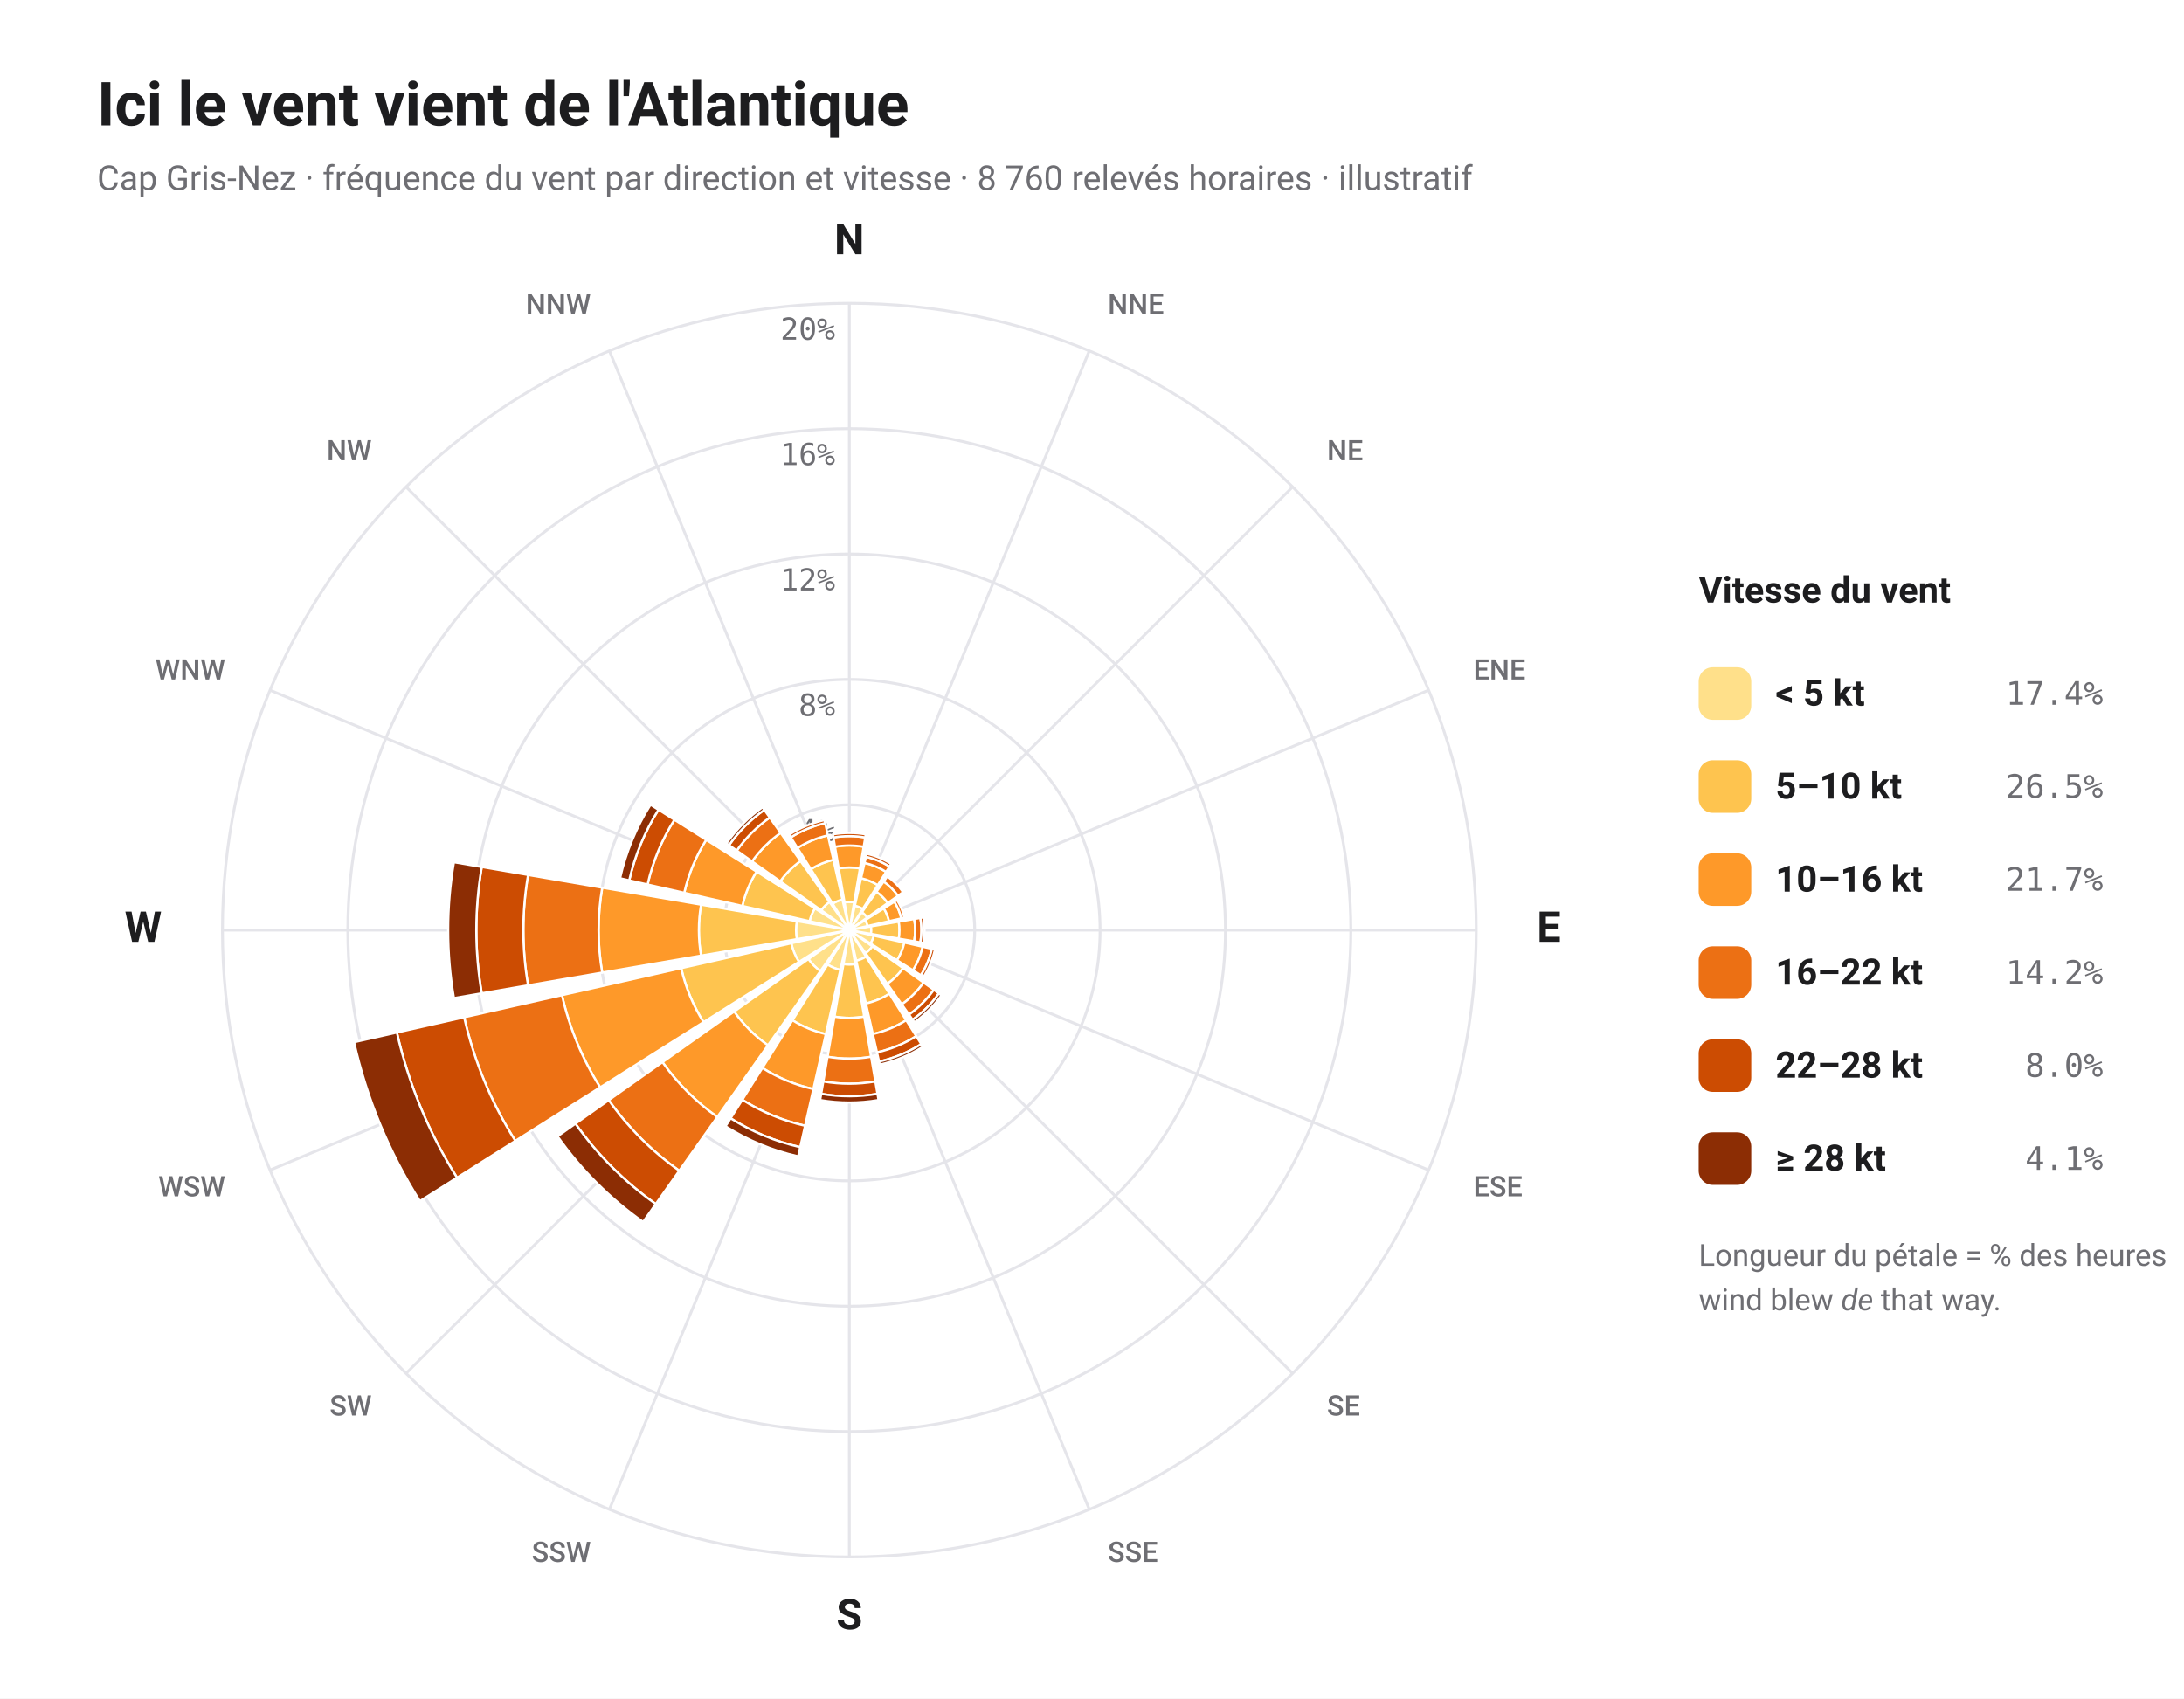
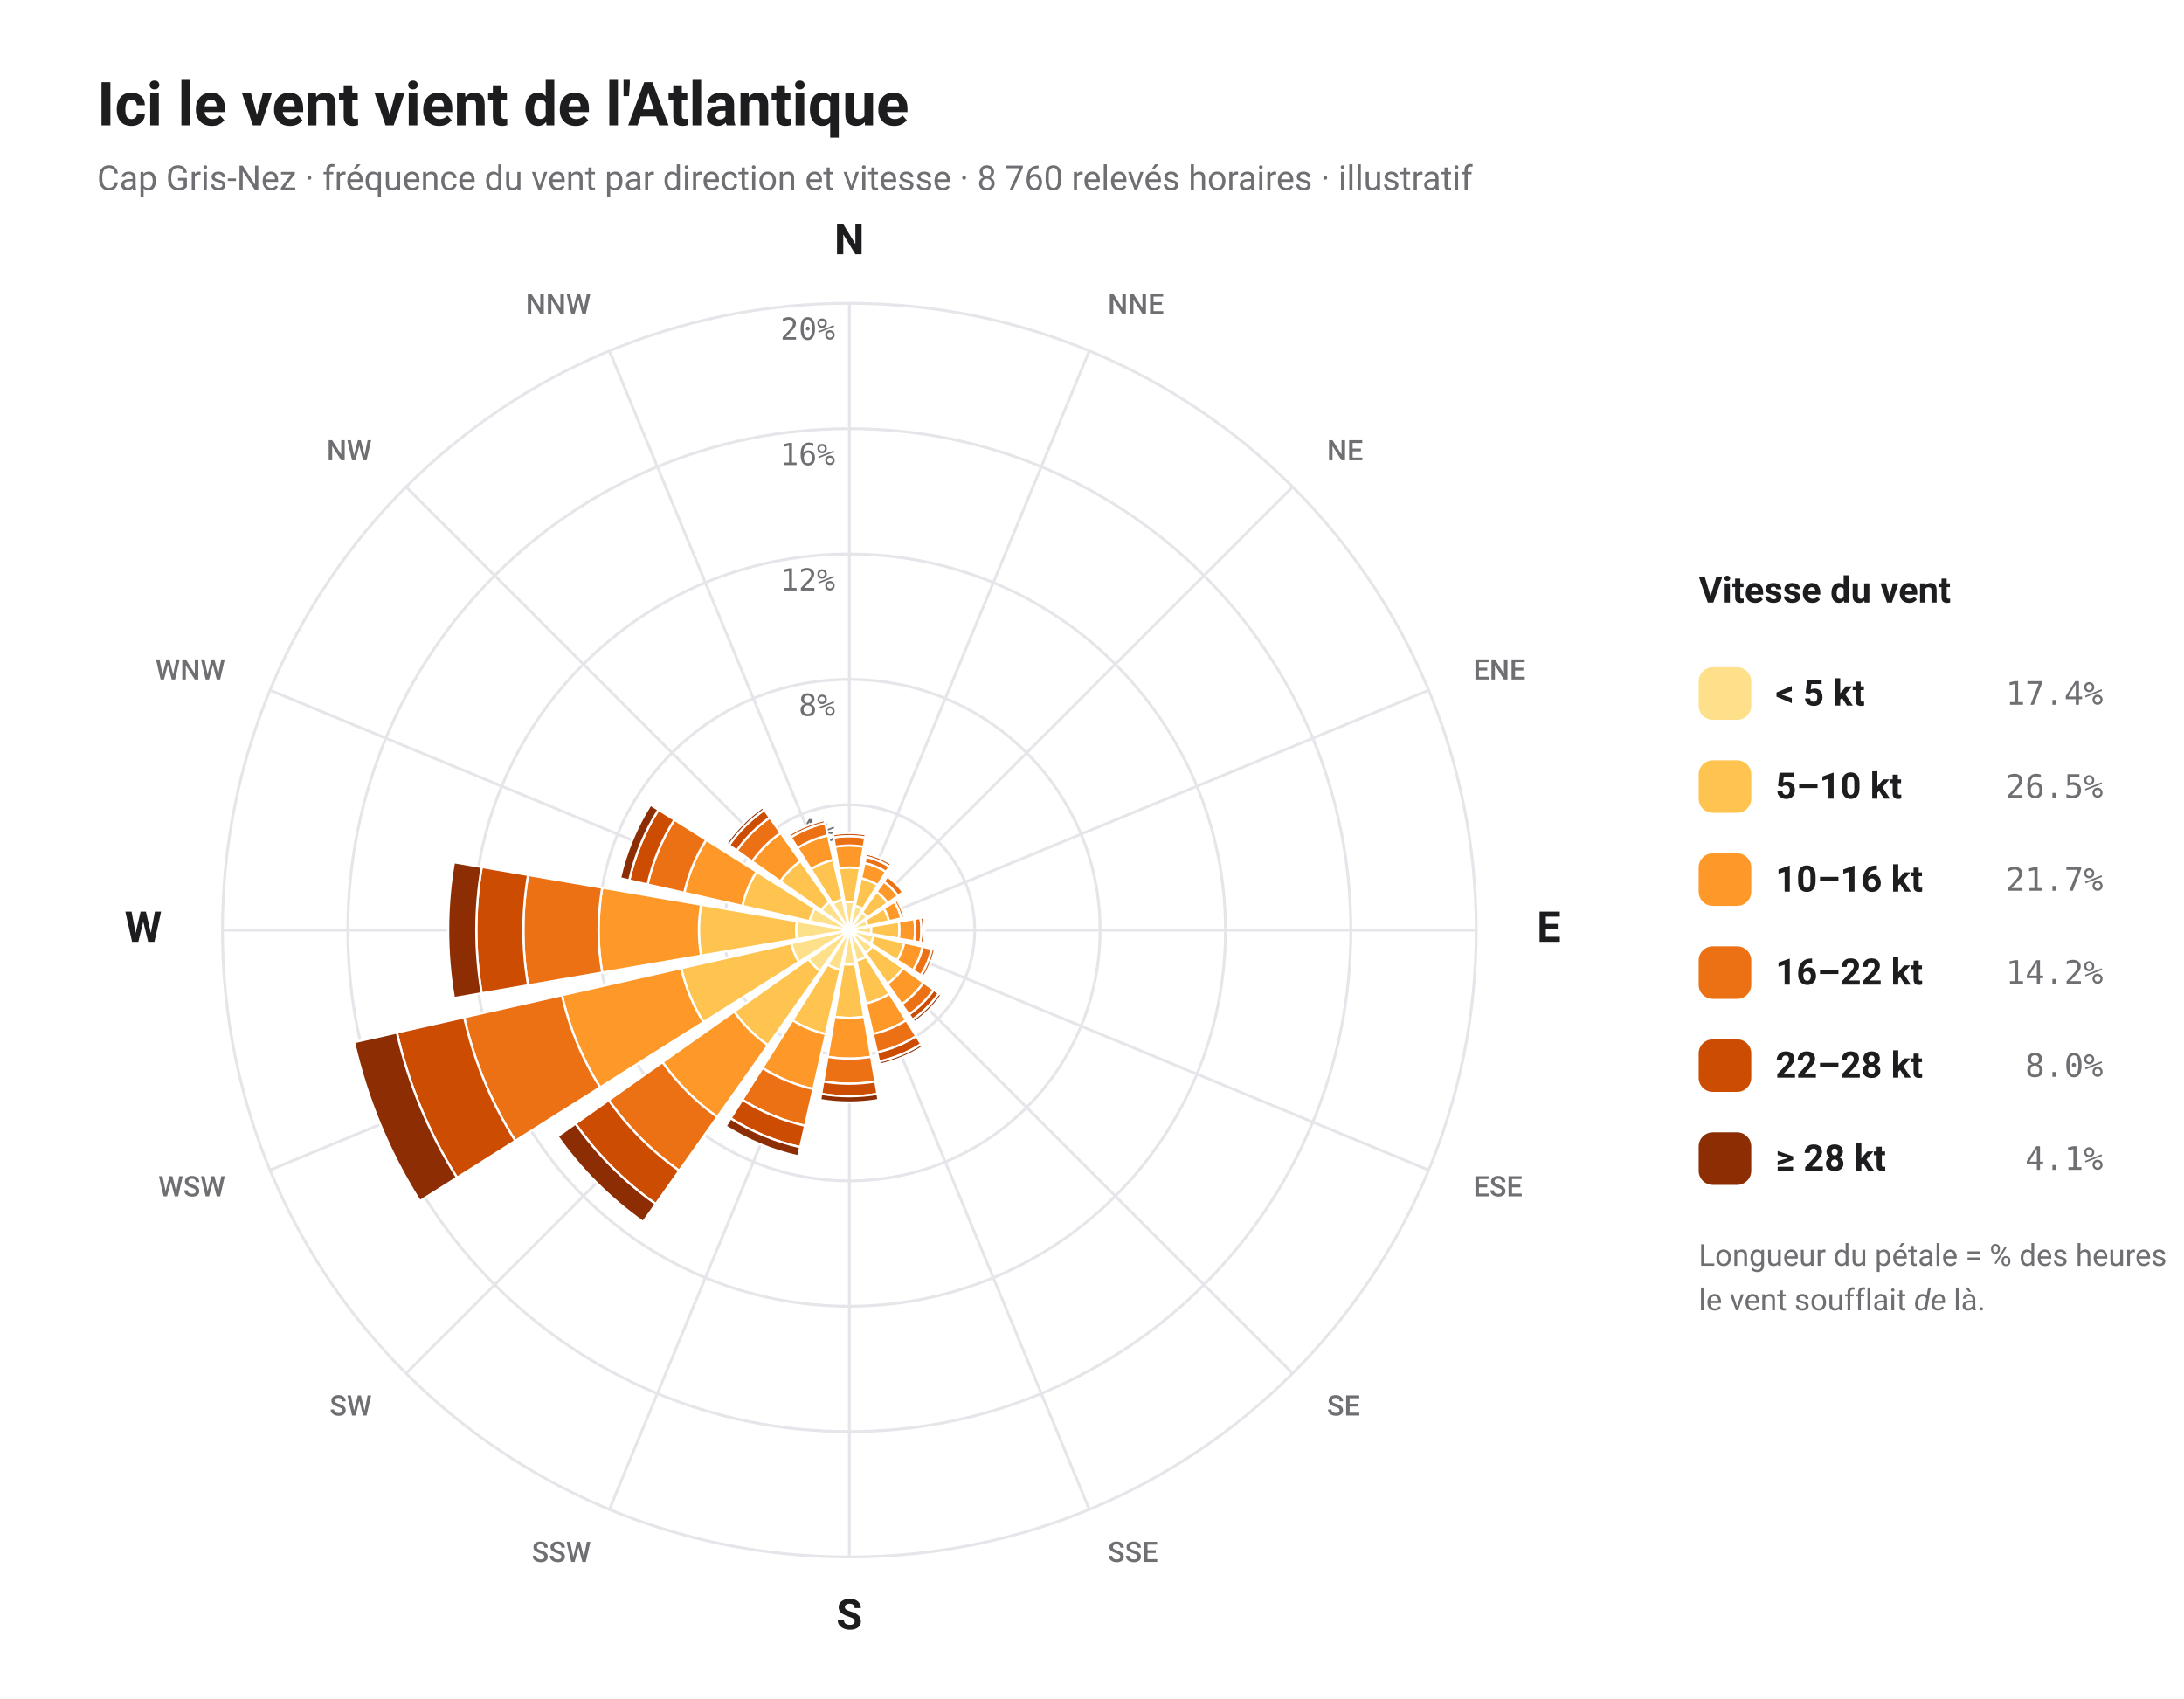
<svg xmlns="http://www.w3.org/2000/svg" width="1080" height="840" viewBox="0 0 1080 840" font-family="Roboto, system-ui, sans-serif" role="img" aria-labelledby="wr-title wr-desc">
  <style>
.wedge { transition: opacity .18s ease; }
svg:hover .band, svg:focus-within .band { opacity: .18; }
svg:has(.band-5-kt:hover) .band-5-kt, svg:has(.band-5-kt:focus) .band-5-kt { opacity: 1; }
svg:has(.band-5-10-kt:hover) .band-5-10-kt, svg:has(.band-5-10-kt:focus) .band-5-10-kt { opacity: 1; }
svg:has(.band-10-16-kt:hover) .band-10-16-kt, svg:has(.band-10-16-kt:focus) .band-10-16-kt { opacity: 1; }
svg:has(.band-16-22-kt:hover) .band-16-22-kt, svg:has(.band-16-22-kt:focus) .band-16-22-kt { opacity: 1; }
svg:has(.band-22-28-kt:hover) .band-22-28-kt, svg:has(.band-22-28-kt:focus) .band-22-28-kt { opacity: 1; }
svg:has(.band-28-kt:hover) .band-28-kt, svg:has(.band-28-kt:focus) .band-28-kt { opacity: 1; }
.legend-row { cursor: pointer; }
.legend-row:focus { outline: 3px solid #0A4DA0; outline-offset: 2px; }
@media (prefers-reduced-motion: reduce) { .wedge { transition: none; } }
</style>
  <rect width="1080" height="840" fill="#FFFFFF" />
  <text x="48" y="62" font-size="30" font-weight="700" fill="#1D1D1F">Ici le vent vient de l'Atlantique</text>
  <text x="48" y="94" font-size="17" fill="#6E6E73">Cap Gris-Nez · fréquence du vent par direction et vitesse · 8 760 relevés horaires · illustratif</text>
  <g>
    <circle cx="420.0" cy="460.0" r="62.00" fill="none" stroke="#E5E5EA" stroke-width="1.4" />
    <text x="413.0" y="416.0" font-size="15" font-family="Roboto Mono, monospace" fill="#6E6E73" text-anchor="end">4%</text>
    <circle cx="420.0" cy="460.0" r="124.00" fill="none" stroke="#E5E5EA" stroke-width="1.4" />
    <text x="413.0" y="354.0" font-size="15" font-family="Roboto Mono, monospace" fill="#6E6E73" text-anchor="end">8%</text>
    <circle cx="420.0" cy="460.0" r="186.00" fill="none" stroke="#E5E5EA" stroke-width="1.4" />
    <text x="413.0" y="292.0" font-size="15" font-family="Roboto Mono, monospace" fill="#6E6E73" text-anchor="end">12%</text>
    <circle cx="420.0" cy="460.0" r="248.00" fill="none" stroke="#E5E5EA" stroke-width="1.4" />
    <text x="413.0" y="230.0" font-size="15" font-family="Roboto Mono, monospace" fill="#6E6E73" text-anchor="end">16%</text>
    <circle cx="420.0" cy="460.0" r="310.00" fill="none" stroke="#E5E5EA" stroke-width="1.4" />
    <text x="413.0" y="168.0" font-size="15" font-family="Roboto Mono, monospace" fill="#6E6E73" text-anchor="end">20%</text>
  </g>
  <g>
    <line x1="420.0" y1="460.0" x2="420.00" y2="150.00" stroke="#E5E5EA" stroke-width="1.4" />
    <line x1="420.0" y1="460.0" x2="538.63" y2="173.60" stroke="#E5E5EA" stroke-width="1.4" />
    <line x1="420.0" y1="460.0" x2="639.20" y2="240.80" stroke="#E5E5EA" stroke-width="1.4" />
    <line x1="420.0" y1="460.0" x2="706.40" y2="341.37" stroke="#E5E5EA" stroke-width="1.4" />
    <line x1="420.0" y1="460.0" x2="730.00" y2="460.00" stroke="#E5E5EA" stroke-width="1.4" />
    <line x1="420.0" y1="460.0" x2="706.40" y2="578.63" stroke="#E5E5EA" stroke-width="1.4" />
    <line x1="420.0" y1="460.0" x2="639.20" y2="679.20" stroke="#E5E5EA" stroke-width="1.4" />
    <line x1="420.0" y1="460.0" x2="538.63" y2="746.40" stroke="#E5E5EA" stroke-width="1.4" />
    <line x1="420.0" y1="460.0" x2="420.00" y2="770.00" stroke="#E5E5EA" stroke-width="1.4" />
    <line x1="420.0" y1="460.0" x2="301.37" y2="746.40" stroke="#E5E5EA" stroke-width="1.4" />
    <line x1="420.0" y1="460.0" x2="200.80" y2="679.20" stroke="#E5E5EA" stroke-width="1.4" />
    <line x1="420.0" y1="460.0" x2="133.60" y2="578.63" stroke="#E5E5EA" stroke-width="1.4" />
    <line x1="420.0" y1="460.0" x2="110.00" y2="460.00" stroke="#E5E5EA" stroke-width="1.4" />
    <line x1="420.0" y1="460.0" x2="133.60" y2="341.37" stroke="#E5E5EA" stroke-width="1.4" />
    <line x1="420.0" y1="460.0" x2="200.80" y2="240.80" stroke="#E5E5EA" stroke-width="1.4" />
    <line x1="420.0" y1="460.0" x2="301.37" y2="173.60" stroke="#E5E5EA" stroke-width="1.4" />
    <text x="420.0" y="120.0" font-size="21" font-weight="700" fill="#1D1D1F" text-anchor="middle" dominant-baseline="middle">N</text>
    <text x="547.8" y="151.4" font-size="14" font-weight="500" fill="#6E6E73" text-anchor="start" dominant-baseline="middle">NNE</text>
    <text x="656.2" y="223.8" font-size="14" font-weight="500" fill="#6E6E73" text-anchor="start" dominant-baseline="middle">NE</text>
    <text x="728.6" y="332.2" font-size="14" font-weight="500" fill="#6E6E73" text-anchor="start" dominant-baseline="middle">ENE</text>
    <text x="760.0" y="460.0" font-size="21" font-weight="700" fill="#1D1D1F" text-anchor="start" dominant-baseline="middle">E</text>
    <text x="728.6" y="587.8" font-size="14" font-weight="500" fill="#6E6E73" text-anchor="start" dominant-baseline="middle">ESE</text>
    <text x="656.2" y="696.2" font-size="14" font-weight="500" fill="#6E6E73" text-anchor="start" dominant-baseline="middle">SE</text>
    <text x="547.8" y="768.6" font-size="14" font-weight="500" fill="#6E6E73" text-anchor="start" dominant-baseline="middle">SSE</text>
    <text x="420.0" y="800.0" font-size="21" font-weight="700" fill="#1D1D1F" text-anchor="middle" dominant-baseline="middle">S</text>
    <text x="292.2" y="768.6" font-size="14" font-weight="500" fill="#6E6E73" text-anchor="end" dominant-baseline="middle">SSW</text>
    <text x="183.8" y="696.2" font-size="14" font-weight="500" fill="#6E6E73" text-anchor="end" dominant-baseline="middle">SW</text>
    <text x="111.4" y="587.8" font-size="14" font-weight="500" fill="#6E6E73" text-anchor="end" dominant-baseline="middle">WSW</text>
    <text x="80.0" y="460.0" font-size="21" font-weight="700" fill="#1D1D1F" text-anchor="end" dominant-baseline="middle">W</text>
    <text x="111.4" y="332.2" font-size="14" font-weight="500" fill="#6E6E73" text-anchor="end" dominant-baseline="middle">WNW</text>
    <text x="183.8" y="223.8" font-size="14" font-weight="500" fill="#6E6E73" text-anchor="end" dominant-baseline="middle">NW</text>
    <text x="292.2" y="151.4" font-size="14" font-weight="500" fill="#6E6E73" text-anchor="end" dominant-baseline="middle">NNW</text>
  </g>
  <g class="band band-5-kt">
    <path class="wedge band-5-kt" tabindex="0" role="listitem" d="M 417.64 446.25 A 13.95 13.95 0 0 1 422.36 446.25 L 420.00 460.00 A 0.00 0.00 0 0 0 420.00 460.00 Z" fill="#FFE08A" stroke="#FFFFFF" stroke-width="1.1" stroke-linejoin="round" />
    <path class="wedge band-5-kt" tabindex="0" role="listitem" d="M 422.74 447.91 A 12.40 12.40 0 0 1 426.62 449.51 L 420.00 460.00 A 0.00 0.00 0 0 0 420.00 460.00 Z" fill="#FFE08A" stroke="#FFFFFF" stroke-width="1.1" stroke-linejoin="round" />
    <path class="wedge band-5-kt" tabindex="0" role="listitem" d="M 426.26 451.14 A 10.85 10.85 0 0 1 428.86 453.74 L 420.00 460.00 A 0.00 0.00 0 0 0 420.00 460.00 Z" fill="#FFE08A" stroke="#FFFFFF" stroke-width="1.1" stroke-linejoin="round" />
    <path class="wedge band-5-kt" tabindex="0" role="listitem" d="M 427.87 455.04 A 9.30 9.30 0 0 1 429.07 457.95 L 420.00 460.00 A 0.00 0.00 0 0 0 420.00 460.00 Z" fill="#FFE08A" stroke="#FFFFFF" stroke-width="1.1" stroke-linejoin="round" />
    <path class="wedge band-5-kt" tabindex="0" role="listitem" d="M 430.69 458.16 A 10.85 10.85 0 0 1 430.69 461.84 L 420.00 460.00 A 0.00 0.00 0 0 0 420.00 460.00 Z" fill="#FFE08A" stroke="#FFFFFF" stroke-width="1.1" stroke-linejoin="round" />
    <path class="wedge band-5-kt" tabindex="0" role="listitem" d="M 432.09 462.74 A 12.40 12.40 0 0 1 430.49 466.62 L 420.00 460.00 A 0.00 0.00 0 0 0 420.00 460.00 Z" fill="#FFE08A" stroke="#FFFFFF" stroke-width="1.1" stroke-linejoin="round" />
    <path class="wedge band-5-kt" tabindex="0" role="listitem" d="M 431.39 468.05 A 13.95 13.95 0 0 1 428.05 471.39 L 420.00 460.00 A 0.00 0.00 0 0 0 420.00 460.00 Z" fill="#FFE08A" stroke="#FFFFFF" stroke-width="1.1" stroke-linejoin="round" />
    <path class="wedge band-5-kt" tabindex="0" role="listitem" d="M 428.27 473.11 A 15.50 15.50 0 0 1 423.42 475.12 L 420.00 460.00 A 0.00 0.00 0 0 0 420.00 460.00 Z" fill="#FFE08A" stroke="#FFFFFF" stroke-width="1.1" stroke-linejoin="round" />
    <path class="wedge band-5-kt" tabindex="0" role="listitem" d="M 422.89 476.80 A 17.05 17.05 0 0 1 417.11 476.80 L 420.00 460.00 A 0.00 0.00 0 0 0 420.00 460.00 Z" fill="#FFE08A" stroke="#FFFFFF" stroke-width="1.1" stroke-linejoin="round" />
    <path class="wedge band-5-kt" tabindex="0" role="listitem" d="M 415.55 479.65 A 20.15 20.15 0 0 1 409.25 477.04 L 420.00 460.00 A 0.00 0.00 0 0 0 420.00 460.00 Z" fill="#FFE08A" stroke="#FFFFFF" stroke-width="1.1" stroke-linejoin="round" />
    <path class="wedge band-5-kt" tabindex="0" role="listitem" d="M 405.69 480.25 A 24.80 24.80 0 0 1 399.75 474.31 L 420.00 460.00 A 0.00 0.00 0 0 0 420.00 460.00 Z" fill="#FFE08A" stroke="#FFFFFF" stroke-width="1.1" stroke-linejoin="round" />
    <path class="wedge band-5-kt" tabindex="0" role="listitem" d="M 395.09 475.71 A 29.45 29.45 0 0 1 391.28 466.50 L 420.00 460.00 A 0.00 0.00 0 0 0 420.00 460.00 Z" fill="#FFE08A" stroke="#FFFFFF" stroke-width="1.1" stroke-linejoin="round" />
    <path class="wedge band-5-kt" tabindex="0" role="listitem" d="M 394.03 464.46 A 26.35 26.35 0 0 1 394.03 455.54 L 420.00 460.00 A 0.00 0.00 0 0 0 420.00 460.00 Z" fill="#FFE08A" stroke="#FFFFFF" stroke-width="1.1" stroke-linejoin="round" />
    <path class="wedge band-5-kt" tabindex="0" role="listitem" d="M 400.35 455.55 A 20.15 20.15 0 0 1 402.96 449.25 L 420.00 460.00 A 0.00 0.00 0 0 0 420.00 460.00 Z" fill="#FFE08A" stroke="#FFFFFF" stroke-width="1.1" stroke-linejoin="round" />
    <path class="wedge band-5-kt" tabindex="0" role="listitem" d="M 406.08 450.16 A 17.05 17.05 0 0 1 410.16 446.08 L 420.00 460.00 A 0.00 0.00 0 0 0 420.00 460.00 Z" fill="#FFE08A" stroke="#FFFFFF" stroke-width="1.1" stroke-linejoin="round" />
    <path class="wedge band-5-kt" tabindex="0" role="listitem" d="M 411.73 446.89 A 15.50 15.50 0 0 1 416.58 444.88 L 420.00 460.00 A 0.00 0.00 0 0 0 420.00 460.00 Z" fill="#FFE08A" stroke="#FFFFFF" stroke-width="1.1" stroke-linejoin="round" />
  </g>
  <g class="band band-5-10-kt">
    <path class="wedge band-5-10-kt" tabindex="0" role="listitem" d="M 414.75 429.45 A 31.00 31.00 0 0 1 425.25 429.45 L 422.36 446.25 A 13.95 13.95 0 0 0 417.64 446.25 Z" fill="#FEC44F" stroke="#FFFFFF" stroke-width="1.1" stroke-linejoin="round" />
    <path class="wedge band-5-10-kt" tabindex="0" role="listitem" d="M 425.82 434.30 A 26.35 26.35 0 0 1 434.06 437.72 L 426.62 449.51 A 12.40 12.40 0 0 0 422.74 447.91 Z" fill="#FEC44F" stroke="#FFFFFF" stroke-width="1.1" stroke-linejoin="round" />
    <path class="wedge band-5-10-kt" tabindex="0" role="listitem" d="M 433.42 441.01 A 23.25 23.25 0 0 1 438.99 446.58 L 428.86 453.74 A 10.85 10.85 0 0 0 426.26 451.14 Z" fill="#FEC44F" stroke="#FFFFFF" stroke-width="1.1" stroke-linejoin="round" />
    <path class="wedge band-5-10-kt" tabindex="0" role="listitem" d="M 437.04 449.25 A 20.15 20.15 0 0 1 439.65 455.55 L 429.07 457.95 A 9.30 9.30 0 0 0 427.87 455.04 Z" fill="#FEC44F" stroke="#FFFFFF" stroke-width="1.1" stroke-linejoin="round" />
    <path class="wedge band-5-10-kt" tabindex="0" role="listitem" d="M 444.44 455.80 A 24.80 24.80 0 0 1 444.44 464.20 L 430.69 461.84 A 10.85 10.85 0 0 0 430.69 458.16 Z" fill="#FEC44F" stroke="#FFFFFF" stroke-width="1.1" stroke-linejoin="round" />
    <path class="wedge band-5-10-kt" tabindex="0" role="listitem" d="M 447.21 466.16 A 27.90 27.90 0 0 1 443.60 474.89 L 430.49 466.62 A 12.40 12.40 0 0 0 432.09 462.74 Z" fill="#FEC44F" stroke="#FFFFFF" stroke-width="1.1" stroke-linejoin="round" />
    <path class="wedge band-5-10-kt" tabindex="0" role="listitem" d="M 446.58 478.79 A 32.55 32.55 0 0 1 438.79 486.58 L 428.05 471.39 A 13.95 13.95 0 0 0 431.39 468.05 Z" fill="#FEC44F" stroke="#FFFFFF" stroke-width="1.1" stroke-linejoin="round" />
    <path class="wedge band-5-10-kt" tabindex="0" role="listitem" d="M 439.85 491.46 A 37.20 37.20 0 0 1 428.21 496.28 L 423.42 475.12 A 15.50 15.50 0 0 0 428.27 473.11 Z" fill="#FEC44F" stroke="#FFFFFF" stroke-width="1.1" stroke-linejoin="round" />
    <path class="wedge band-5-10-kt" tabindex="0" role="listitem" d="M 427.35 502.77 A 43.40 43.40 0 0 1 412.65 502.77 L 417.11 476.80 A 17.05 17.05 0 0 0 422.89 476.80 Z" fill="#FEC44F" stroke="#FFFFFF" stroke-width="1.1" stroke-linejoin="round" />
    <path class="wedge band-5-10-kt" tabindex="0" role="listitem" d="M 408.37 511.40 A 52.70 52.70 0 0 1 391.88 504.57 L 409.25 477.04 A 20.15 20.15 0 0 0 415.55 479.65 Z" fill="#FEC44F" stroke="#FFFFFF" stroke-width="1.1" stroke-linejoin="round" />
    <path class="wedge band-5-10-kt" tabindex="0" role="listitem" d="M 379.74 516.96 A 69.75 69.75 0 0 1 363.04 500.26 L 399.75 474.31 A 24.80 24.80 0 0 0 405.69 480.25 Z" fill="#FEC44F" stroke="#FFFFFF" stroke-width="1.1" stroke-linejoin="round" />
    <path class="wedge band-5-10-kt" tabindex="0" role="listitem" d="M 347.90 505.49 A 85.25 85.25 0 0 1 336.85 478.81 L 391.28 466.50 A 29.45 29.45 0 0 0 395.09 475.71 Z" fill="#FEC44F" stroke="#FFFFFF" stroke-width="1.1" stroke-linejoin="round" />
    <path class="wedge band-5-10-kt" tabindex="0" role="listitem" d="M 346.67 472.60 A 74.40 74.40 0 0 1 346.67 447.40 L 394.03 455.54 A 26.35 26.35 0 0 0 394.03 464.46 Z" fill="#FEC44F" stroke="#FFFFFF" stroke-width="1.1" stroke-linejoin="round" />
    <path class="wedge band-5-10-kt" tabindex="0" role="listitem" d="M 367.09 448.03 A 54.25 54.25 0 0 1 374.12 431.05 L 402.96 449.25 A 20.15 20.15 0 0 0 400.35 455.55 Z" fill="#FEC44F" stroke="#FFFFFF" stroke-width="1.1" stroke-linejoin="round" />
    <path class="wedge band-5-10-kt" tabindex="0" role="listitem" d="M 385.82 435.85 A 41.85 41.85 0 0 1 395.85 425.82 L 410.16 446.08 A 17.05 17.05 0 0 0 406.08 450.16 Z" fill="#FEC44F" stroke="#FFFFFF" stroke-width="1.1" stroke-linejoin="round" />
    <path class="wedge band-5-10-kt" tabindex="0" role="listitem" d="M 400.98 429.85 A 35.65 35.65 0 0 1 412.13 425.23 L 416.58 444.88 A 15.50 15.50 0 0 0 411.73 446.89 Z" fill="#FEC44F" stroke="#FFFFFF" stroke-width="1.1" stroke-linejoin="round" />
  </g>
  <g class="band band-10-16-kt">
    <path class="wedge band-10-16-kt" tabindex="0" role="listitem" d="M 412.91 418.75 A 41.85 41.85 0 0 1 427.09 418.75 L 425.25 429.45 A 31.00 31.00 0 0 0 414.75 429.45 Z" fill="#FE9929" stroke="#FFFFFF" stroke-width="1.1" stroke-linejoin="round" />
    <path class="wedge band-10-16-kt" tabindex="0" role="listitem" d="M 427.53 426.74 A 34.10 34.10 0 0 1 438.20 431.16 L 434.06 437.72 A 26.35 26.35 0 0 0 425.82 434.30 Z" fill="#FE9929" stroke="#FFFFFF" stroke-width="1.1" stroke-linejoin="round" />
    <path class="wedge band-10-16-kt" tabindex="0" role="listitem" d="M 437.00 435.95 A 29.45 29.45 0 0 1 444.05 443.00 L 438.99 446.58 A 23.25 23.25 0 0 0 433.42 441.01 Z" fill="#FE9929" stroke="#FFFFFF" stroke-width="1.1" stroke-linejoin="round" />
    <path class="wedge band-10-16-kt" tabindex="0" role="listitem" d="M 442.28 445.94 A 26.35 26.35 0 0 1 445.70 454.18 L 439.65 455.55 A 20.15 20.15 0 0 0 437.04 449.25 Z" fill="#FE9929" stroke="#FFFFFF" stroke-width="1.1" stroke-linejoin="round" />
    <path class="wedge band-10-16-kt" tabindex="0" role="listitem" d="M 452.08 454.49 A 32.55 32.55 0 0 1 452.08 465.51 L 444.44 464.20 A 24.80 24.80 0 0 0 444.44 455.80 Z" fill="#FE9929" stroke="#FFFFFF" stroke-width="1.1" stroke-linejoin="round" />
    <path class="wedge band-10-16-kt" tabindex="0" role="listitem" d="M 456.28 468.21 A 37.20 37.20 0 0 1 451.46 479.85 L 443.60 474.89 A 27.90 27.90 0 0 0 447.21 466.16 Z" fill="#FE9929" stroke="#FFFFFF" stroke-width="1.1" stroke-linejoin="round" />
    <path class="wedge band-10-16-kt" tabindex="0" role="listitem" d="M 456.71 485.94 A 44.95 44.95 0 0 1 445.94 496.71 L 438.79 486.58 A 32.55 32.55 0 0 0 446.58 478.79 Z" fill="#FE9929" stroke="#FFFFFF" stroke-width="1.1" stroke-linejoin="round" />
    <path class="wedge band-10-16-kt" tabindex="0" role="listitem" d="M 448.12 504.57 A 52.70 52.70 0 0 1 431.63 511.40 L 428.21 496.28 A 37.20 37.20 0 0 0 439.85 491.46 Z" fill="#FE9929" stroke="#FFFFFF" stroke-width="1.1" stroke-linejoin="round" />
    <path class="wedge band-10-16-kt" tabindex="0" role="listitem" d="M 430.76 522.63 A 63.55 63.55 0 0 1 409.24 522.63 L 412.65 502.77 A 43.40 43.40 0 0 0 427.35 502.77 Z" fill="#FE9929" stroke="#FFFFFF" stroke-width="1.1" stroke-linejoin="round" />
    <path class="wedge band-10-16-kt" tabindex="0" role="listitem" d="M 402.21 538.61 A 80.60 80.60 0 0 1 376.99 528.17 L 391.88 504.57 A 52.70 52.70 0 0 0 408.37 511.40 Z" fill="#FE9929" stroke="#FFFFFF" stroke-width="1.1" stroke-linejoin="round" />
    <path class="wedge band-10-16-kt" tabindex="0" role="listitem" d="M 354.70 552.40 A 113.15 113.15 0 0 1 327.60 525.30 L 363.04 500.26 A 69.75 69.75 0 0 0 379.74 516.96 Z" fill="#FE9929" stroke="#FFFFFF" stroke-width="1.1" stroke-linejoin="round" />
    <path class="wedge band-10-16-kt" tabindex="0" role="listitem" d="M 296.78 537.75 A 145.70 145.70 0 0 1 277.89 492.16 L 336.85 478.81 A 85.25 85.25 0 0 0 347.90 505.49 Z" fill="#FE9929" stroke="#FFFFFF" stroke-width="1.1" stroke-linejoin="round" />
    <path class="wedge band-10-16-kt" tabindex="0" role="listitem" d="M 297.79 481.00 A 124.00 124.00 0 0 1 297.79 439.00 L 346.67 447.40 A 74.40 74.40 0 0 0 346.67 472.60 Z" fill="#FE9929" stroke="#FFFFFF" stroke-width="1.1" stroke-linejoin="round" />
    <path class="wedge band-10-16-kt" tabindex="0" role="listitem" d="M 338.36 441.53 A 83.70 83.70 0 0 1 349.21 415.34 L 374.12 431.05 A 54.25 54.25 0 0 0 367.09 448.03 Z" fill="#FE9929" stroke="#FFFFFF" stroke-width="1.1" stroke-linejoin="round" />
    <path class="wedge band-10-16-kt" tabindex="0" role="listitem" d="M 371.90 426.01 A 58.90 58.90 0 0 1 386.01 411.90 L 395.85 425.82 A 41.85 41.85 0 0 0 385.82 435.85 Z" fill="#FE9929" stroke="#FFFFFF" stroke-width="1.1" stroke-linejoin="round" />
    <path class="wedge band-10-16-kt" tabindex="0" role="listitem" d="M 394.36 419.36 A 48.05 48.05 0 0 1 409.40 413.13 L 412.13 425.23 A 35.65 35.65 0 0 0 400.98 429.85 Z" fill="#FE9929" stroke="#FFFFFF" stroke-width="1.1" stroke-linejoin="round" />
  </g>
  <g class="band band-16-22-kt">
    <path class="wedge band-16-22-kt" tabindex="0" role="listitem" d="M 412.13 414.17 A 46.50 46.50 0 0 1 427.87 414.17 L 427.09 418.75 A 41.85 41.85 0 0 0 412.91 418.75 Z" fill="#EC7014" stroke="#FFFFFF" stroke-width="1.1" stroke-linejoin="round" />
    <path class="wedge band-16-22-kt" tabindex="0" role="listitem" d="M 428.21 423.72 A 37.20 37.20 0 0 1 439.85 428.54 L 438.20 431.16 A 34.10 34.10 0 0 0 427.53 426.74 Z" fill="#EC7014" stroke="#FFFFFF" stroke-width="1.1" stroke-linejoin="round" />
    <path class="wedge band-16-22-kt" tabindex="0" role="listitem" d="M 438.79 433.42 A 32.55 32.55 0 0 1 446.58 441.21 L 444.05 443.00 A 29.45 29.45 0 0 0 437.00 435.95 Z" fill="#EC7014" stroke="#FFFFFF" stroke-width="1.1" stroke-linejoin="round" />
    <path class="wedge band-16-22-kt" tabindex="0" role="listitem" d="M 443.60 445.11 A 27.90 27.90 0 0 1 447.21 453.84 L 445.70 454.18 A 26.35 26.35 0 0 0 442.28 445.94 Z" fill="#EC7014" stroke="#FFFFFF" stroke-width="1.1" stroke-linejoin="round" />
    <path class="wedge band-16-22-kt" tabindex="0" role="listitem" d="M 455.14 453.96 A 35.65 35.65 0 0 1 455.14 466.04 L 452.08 465.51 A 32.55 32.55 0 0 0 452.08 454.49 Z" fill="#EC7014" stroke="#FFFFFF" stroke-width="1.1" stroke-linejoin="round" />
    <path class="wedge band-16-22-kt" tabindex="0" role="listitem" d="M 460.82 469.24 A 41.85 41.85 0 0 1 455.39 482.33 L 451.46 479.85 A 37.20 37.20 0 0 0 456.28 468.21 Z" fill="#EC7014" stroke="#FFFFFF" stroke-width="1.1" stroke-linejoin="round" />
    <path class="wedge band-16-22-kt" tabindex="0" role="listitem" d="M 461.77 489.52 A 51.15 51.15 0 0 1 449.52 501.77 L 445.94 496.71 A 44.95 44.95 0 0 0 456.71 485.94 Z" fill="#EC7014" stroke="#FFFFFF" stroke-width="1.1" stroke-linejoin="round" />
    <path class="wedge band-16-22-kt" tabindex="0" role="listitem" d="M 453.08 512.44 A 62.00 62.00 0 0 1 433.68 520.47 L 431.63 511.40 A 52.70 52.70 0 0 0 448.12 504.57 Z" fill="#EC7014" stroke="#FFFFFF" stroke-width="1.1" stroke-linejoin="round" />
    <path class="wedge band-16-22-kt" tabindex="0" role="listitem" d="M 432.86 534.85 A 75.95 75.95 0 0 1 407.14 534.85 L 409.24 522.63 A 63.55 63.55 0 0 0 430.76 522.63 Z" fill="#EC7014" stroke="#FFFFFF" stroke-width="1.1" stroke-linejoin="round" />
    <path class="wedge band-16-22-kt" tabindex="0" role="listitem" d="M 398.11 556.75 A 99.20 99.20 0 0 1 367.07 543.90 L 376.99 528.17 A 80.60 80.60 0 0 0 402.21 538.61 Z" fill="#EC7014" stroke="#FFFFFF" stroke-width="1.1" stroke-linejoin="round" />
    <path class="wedge band-16-22-kt" tabindex="0" role="listitem" d="M 335.91 578.98 A 145.70 145.70 0 0 1 301.02 544.09 L 327.60 525.30 A 113.15 113.15 0 0 0 354.70 552.40 Z" fill="#EC7014" stroke="#FFFFFF" stroke-width="1.1" stroke-linejoin="round" />
    <path class="wedge band-16-22-kt" tabindex="0" role="listitem" d="M 254.83 564.21 A 195.30 195.30 0 0 1 229.52 503.10 L 277.89 492.16 A 145.70 145.70 0 0 0 296.78 537.75 Z" fill="#EC7014" stroke="#FFFFFF" stroke-width="1.1" stroke-linejoin="round" />
    <path class="wedge band-16-22-kt" tabindex="0" role="listitem" d="M 261.13 487.30 A 161.20 161.20 0 0 1 261.13 432.70 L 297.79 439.00 A 124.00 124.00 0 0 0 297.79 481.00 Z" fill="#EC7014" stroke="#FFFFFF" stroke-width="1.1" stroke-linejoin="round" />
    <path class="wedge band-16-22-kt" tabindex="0" role="listitem" d="M 320.22 437.42 A 102.30 102.30 0 0 1 333.48 405.41 L 349.21 415.34 A 83.70 83.70 0 0 0 338.36 441.53 Z" fill="#EC7014" stroke="#FFFFFF" stroke-width="1.1" stroke-linejoin="round" />
    <path class="wedge band-16-22-kt" tabindex="0" role="listitem" d="M 364.31 420.64 A 68.20 68.20 0 0 1 380.64 404.31 L 386.01 411.90 A 58.90 58.90 0 0 0 371.90 426.01 Z" fill="#EC7014" stroke="#FFFFFF" stroke-width="1.1" stroke-linejoin="round" />
    <path class="wedge band-16-22-kt" tabindex="0" role="listitem" d="M 391.05 414.12 A 54.25 54.25 0 0 1 408.03 407.09 L 409.40 413.13 A 48.05 48.05 0 0 0 394.36 419.36 Z" fill="#EC7014" stroke="#FFFFFF" stroke-width="1.1" stroke-linejoin="round" />
  </g>
  <g class="band band-22-28-kt">
    <path class="wedge band-22-28-kt" tabindex="0" role="listitem" d="M 411.86 412.64 A 48.05 48.05 0 0 1 428.14 412.64 L 427.87 414.17 A 46.50 46.50 0 0 0 412.13 414.17 Z" fill="#CC4C02" stroke="#FFFFFF" stroke-width="1.1" stroke-linejoin="round" />
    <path class="wedge band-22-28-kt" tabindex="0" role="listitem" d="M 428.55 422.21 A 38.75 38.75 0 0 1 440.68 427.23 L 439.85 428.54 A 37.20 37.20 0 0 0 428.21 423.72 Z" fill="#CC4C02" stroke="#FFFFFF" stroke-width="1.1" stroke-linejoin="round" />
    <path class="wedge band-22-28-kt" tabindex="0" role="listitem" d="M 456.66 453.70 A 37.20 37.20 0 0 1 456.66 466.30 L 455.14 466.04 A 35.65 35.65 0 0 0 455.14 453.96 Z" fill="#CC4C02" stroke="#FFFFFF" stroke-width="1.1" stroke-linejoin="round" />
    <path class="wedge band-22-28-kt" tabindex="0" role="listitem" d="M 462.33 469.58 A 43.40 43.40 0 0 1 456.70 483.16 L 455.39 482.33 A 41.85 41.85 0 0 0 460.82 469.24 Z" fill="#CC4C02" stroke="#FFFFFF" stroke-width="1.1" stroke-linejoin="round" />
    <path class="wedge band-22-28-kt" tabindex="0" role="listitem" d="M 464.30 491.31 A 54.25 54.25 0 0 1 451.31 504.30 L 449.52 501.77 A 51.15 51.15 0 0 0 461.77 489.52 Z" fill="#CC4C02" stroke="#FFFFFF" stroke-width="1.1" stroke-linejoin="round" />
    <path class="wedge band-22-28-kt" tabindex="0" role="listitem" d="M 455.57 516.37 A 66.65 66.65 0 0 1 434.71 525.01 L 433.68 520.47 A 62.00 62.00 0 0 0 453.08 512.44 Z" fill="#CC4C02" stroke="#FFFFFF" stroke-width="1.1" stroke-linejoin="round" />
    <path class="wedge band-22-28-kt" tabindex="0" role="listitem" d="M 433.91 540.96 A 82.15 82.15 0 0 1 406.09 540.96 L 407.14 534.85 A 75.95 75.95 0 0 0 432.86 534.85 Z" fill="#CC4C02" stroke="#FFFFFF" stroke-width="1.1" stroke-linejoin="round" />
    <path class="wedge band-22-28-kt" tabindex="0" role="listitem" d="M 395.71 567.34 A 110.05 110.05 0 0 1 361.28 553.07 L 367.07 543.90 A 99.20 99.20 0 0 0 398.11 556.75 Z" fill="#CC4C02" stroke="#FFFFFF" stroke-width="1.1" stroke-linejoin="round" />
    <path class="wedge band-22-28-kt" tabindex="0" role="listitem" d="M 324.28 595.44 A 165.85 165.85 0 0 1 284.56 555.72 L 301.02 544.09 A 145.70 145.70 0 0 0 335.91 578.98 Z" fill="#CC4C02" stroke="#FFFFFF" stroke-width="1.1" stroke-linejoin="round" />
    <path class="wedge band-22-28-kt" tabindex="0" role="listitem" d="M 225.99 582.41 A 229.40 229.40 0 0 1 196.26 510.63 L 229.52 503.10 A 195.30 195.30 0 0 0 254.83 564.21 Z" fill="#CC4C02" stroke="#FFFFFF" stroke-width="1.1" stroke-linejoin="round" />
    <path class="wedge band-22-28-kt" tabindex="0" role="listitem" d="M 238.21 491.24 A 184.45 184.45 0 0 1 238.21 428.76 L 261.13 432.70 A 161.20 161.20 0 0 0 261.13 487.30 Z" fill="#CC4C02" stroke="#FFFFFF" stroke-width="1.1" stroke-linejoin="round" />
    <path class="wedge band-22-28-kt" tabindex="0" role="listitem" d="M 311.15 435.37 A 111.60 111.60 0 0 1 325.62 400.45 L 333.48 405.41 A 102.30 102.30 0 0 0 320.22 437.42 Z" fill="#CC4C02" stroke="#FFFFFF" stroke-width="1.1" stroke-linejoin="round" />
    <path class="wedge band-22-28-kt" tabindex="0" role="listitem" d="M 360.51 417.95 A 72.85 72.85 0 0 1 377.95 400.51 L 380.64 404.31 A 68.20 68.20 0 0 0 364.31 420.64 Z" fill="#CC4C02" stroke="#FFFFFF" stroke-width="1.1" stroke-linejoin="round" />
    <path class="wedge band-22-28-kt" tabindex="0" role="listitem" d="M 390.22 412.81 A 55.80 55.80 0 0 1 407.69 405.58 L 408.03 407.09 A 54.25 54.25 0 0 0 391.05 414.12 Z" fill="#CC4C02" stroke="#FFFFFF" stroke-width="1.1" stroke-linejoin="round" />
  </g>
  <g class="band band-28-kt">
    <path class="wedge band-28-kt" tabindex="0" role="listitem" d="M 465.57 492.20 A 55.80 55.80 0 0 1 452.20 505.57 L 451.31 504.30 A 54.25 54.25 0 0 0 464.30 491.31 Z" fill="#8C2D04" stroke="#FFFFFF" stroke-width="1.1" stroke-linejoin="round" />
    <path class="wedge band-28-kt" tabindex="0" role="listitem" d="M 456.39 517.68 A 68.20 68.20 0 0 1 435.05 526.52 L 434.71 525.01 A 66.65 66.65 0 0 0 455.57 516.37 Z" fill="#8C2D04" stroke="#FFFFFF" stroke-width="1.1" stroke-linejoin="round" />
    <path class="wedge band-28-kt" tabindex="0" role="listitem" d="M 434.44 544.02 A 85.25 85.25 0 0 1 405.56 544.02 L 406.09 540.96 A 82.15 82.15 0 0 0 433.91 540.96 Z" fill="#8C2D04" stroke="#FFFFFF" stroke-width="1.1" stroke-linejoin="round" />
    <path class="wedge band-28-kt" tabindex="0" role="listitem" d="M 394.69 571.87 A 114.70 114.70 0 0 1 358.79 557.00 L 361.28 553.07 A 110.05 110.05 0 0 0 395.71 567.34 Z" fill="#8C2D04" stroke="#FFFFFF" stroke-width="1.1" stroke-linejoin="round" />
    <path class="wedge band-28-kt" tabindex="0" role="listitem" d="M 318.02 604.30 A 176.70 176.70 0 0 1 275.70 561.98 L 284.56 555.72 A 165.85 165.85 0 0 0 324.28 595.44 Z" fill="#8C2D04" stroke="#FFFFFF" stroke-width="1.1" stroke-linejoin="round" />
    <path class="wedge band-28-kt" tabindex="0" role="listitem" d="M 207.64 593.99 A 251.10 251.10 0 0 1 175.09 515.42 L 196.26 510.63 A 229.40 229.40 0 0 0 225.99 582.41 Z" fill="#8C2D04" stroke="#FFFFFF" stroke-width="1.1" stroke-linejoin="round" />
    <path class="wedge band-28-kt" tabindex="0" role="listitem" d="M 224.47 493.60 A 198.40 198.40 0 0 1 224.47 426.40 L 238.21 428.76 A 184.45 184.45 0 0 0 238.21 491.24 Z" fill="#8C2D04" stroke="#FFFFFF" stroke-width="1.1" stroke-linejoin="round" />
    <path class="wedge band-28-kt" tabindex="0" role="listitem" d="M 306.62 434.34 A 116.25 116.25 0 0 1 321.68 397.97 L 325.62 400.45 A 111.60 111.60 0 0 0 311.15 435.37 Z" fill="#8C2D04" stroke="#FFFFFF" stroke-width="1.1" stroke-linejoin="round" />
    <path class="wedge band-28-kt" tabindex="0" role="listitem" d="M 359.24 417.06 A 74.40 74.40 0 0 1 377.06 399.24 L 377.95 400.51 A 72.85 72.85 0 0 0 360.51 417.95 Z" fill="#8C2D04" stroke="#FFFFFF" stroke-width="1.1" stroke-linejoin="round" />
  </g>
  <text x="840" y="298" font-size="18" font-weight="700" fill="#1D1D1F">Vitesse du vent</text>
  <g transform="translate(840.0,330.0)">
    <g class="band band-5-kt legend-row" tabindex="0" role="listitem" transform="translate(0,0.0)">
      <rect class="band-5-kt" x="0" y="0" width="26" height="26" rx="7" fill="#FFE08A" />
      <text x="38" y="14" font-size="18" font-weight="600" fill="#1D1D1F" dominant-baseline="middle">&lt; 5 kt</text>
      <text x="200" y="14" font-size="16" font-family="Roboto Mono, monospace" fill="#6E6E73" text-anchor="end" dominant-baseline="middle">17.4%</text>
    </g>
    <g class="band band-5-10-kt legend-row" tabindex="0" role="listitem" transform="translate(0,46.0)">
      <rect class="band-5-10-kt" x="0" y="0" width="26" height="26" rx="7" fill="#FEC44F" />
      <text x="38" y="14" font-size="18" font-weight="600" fill="#1D1D1F" dominant-baseline="middle">5–10 kt</text>
      <text x="200" y="14" font-size="16" font-family="Roboto Mono, monospace" fill="#6E6E73" text-anchor="end" dominant-baseline="middle">26.5%</text>
    </g>
    <g class="band band-10-16-kt legend-row" tabindex="0" role="listitem" transform="translate(0,92.0)">
      <rect class="band-10-16-kt" x="0" y="0" width="26" height="26" rx="7" fill="#FE9929" />
      <text x="38" y="14" font-size="18" font-weight="600" fill="#1D1D1F" dominant-baseline="middle">10–16 kt</text>
      <text x="200" y="14" font-size="16" font-family="Roboto Mono, monospace" fill="#6E6E73" text-anchor="end" dominant-baseline="middle">21.7%</text>
    </g>
    <g class="band band-16-22-kt legend-row" tabindex="0" role="listitem" transform="translate(0,138.0)">
      <rect class="band-16-22-kt" x="0" y="0" width="26" height="26" rx="7" fill="#EC7014" />
      <text x="38" y="14" font-size="18" font-weight="600" fill="#1D1D1F" dominant-baseline="middle">16–22 kt</text>
      <text x="200" y="14" font-size="16" font-family="Roboto Mono, monospace" fill="#6E6E73" text-anchor="end" dominant-baseline="middle">14.2%</text>
    </g>
    <g class="band band-22-28-kt legend-row" tabindex="0" role="listitem" transform="translate(0,184.0)">
      <rect class="band-22-28-kt" x="0" y="0" width="26" height="26" rx="7" fill="#CC4C02" />
      <text x="38" y="14" font-size="18" font-weight="600" fill="#1D1D1F" dominant-baseline="middle">22–28 kt</text>
      <text x="200" y="14" font-size="16" font-family="Roboto Mono, monospace" fill="#6E6E73" text-anchor="end" dominant-baseline="middle">8.0%</text>
    </g>
    <g class="band band-28-kt legend-row" tabindex="0" role="listitem" transform="translate(0,230.0)">
      <rect class="band-28-kt" x="0" y="0" width="26" height="26" rx="7" fill="#8C2D04" />
      <text x="38" y="14" font-size="18" font-weight="600" fill="#1D1D1F" dominant-baseline="middle">≥ 28 kt</text>
      <text x="200" y="14" font-size="16" font-family="Roboto Mono, monospace" fill="#6E6E73" text-anchor="end" dominant-baseline="middle">4.1%</text>
    </g>
  </g>
  <text x="840" y="626" font-size="15" fill="#6E6E73">Longueur du pétale = % des heures</text>
-   <text x="840" y="648" font-size="15" fill="#6E6E73">wind blew <tspan font-style="italic">de</tspan> that way.</text>
+   <text x="840" y="648" font-size="15" fill="#6E6E73">le vent soufflait <tspan font-style="italic">de</tspan> là.</text>
  <g data-fs-internal="" role="button" tabindex="0" aria-label="Toggle fullscreen" transform="translate(1032,14)" style="display:none;cursor:pointer">
    <rect x="0" y="0" width="34" height="34" rx="8" fill="#F2F3F5" />
    <path d="M6 13 V6 h7 M28 13 V6 h-7 M6 21 v7 h7 M28 21 v7 h-7" fill="none" stroke="#1D1D1F" stroke-width="2" stroke-linecap="round" />
  </g>
</svg>
